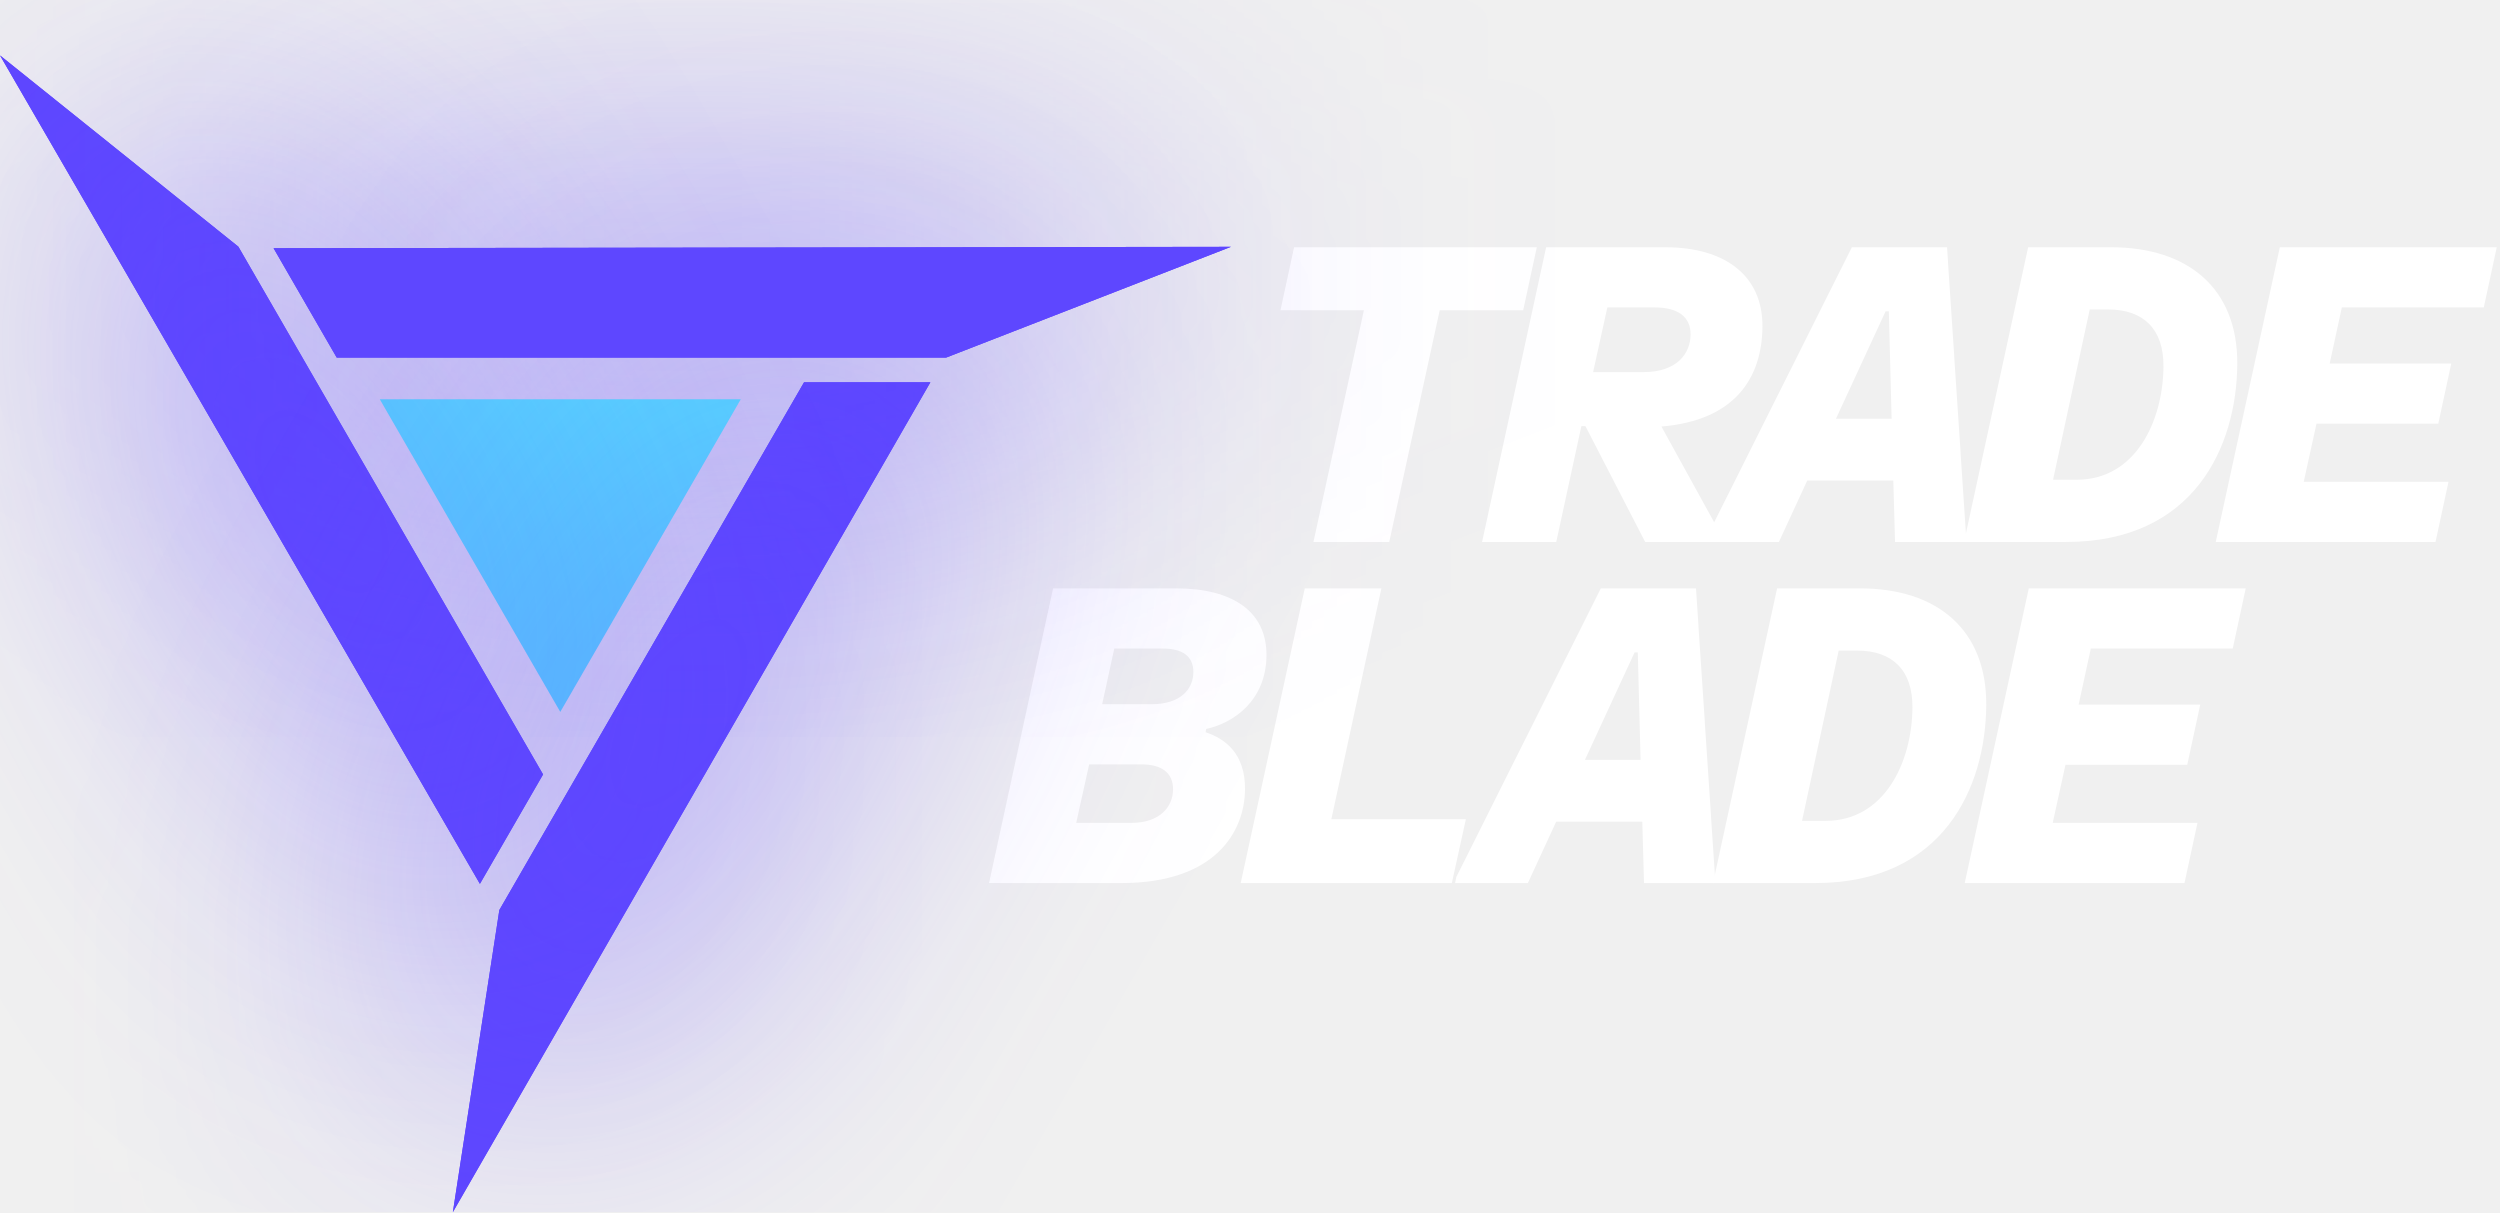
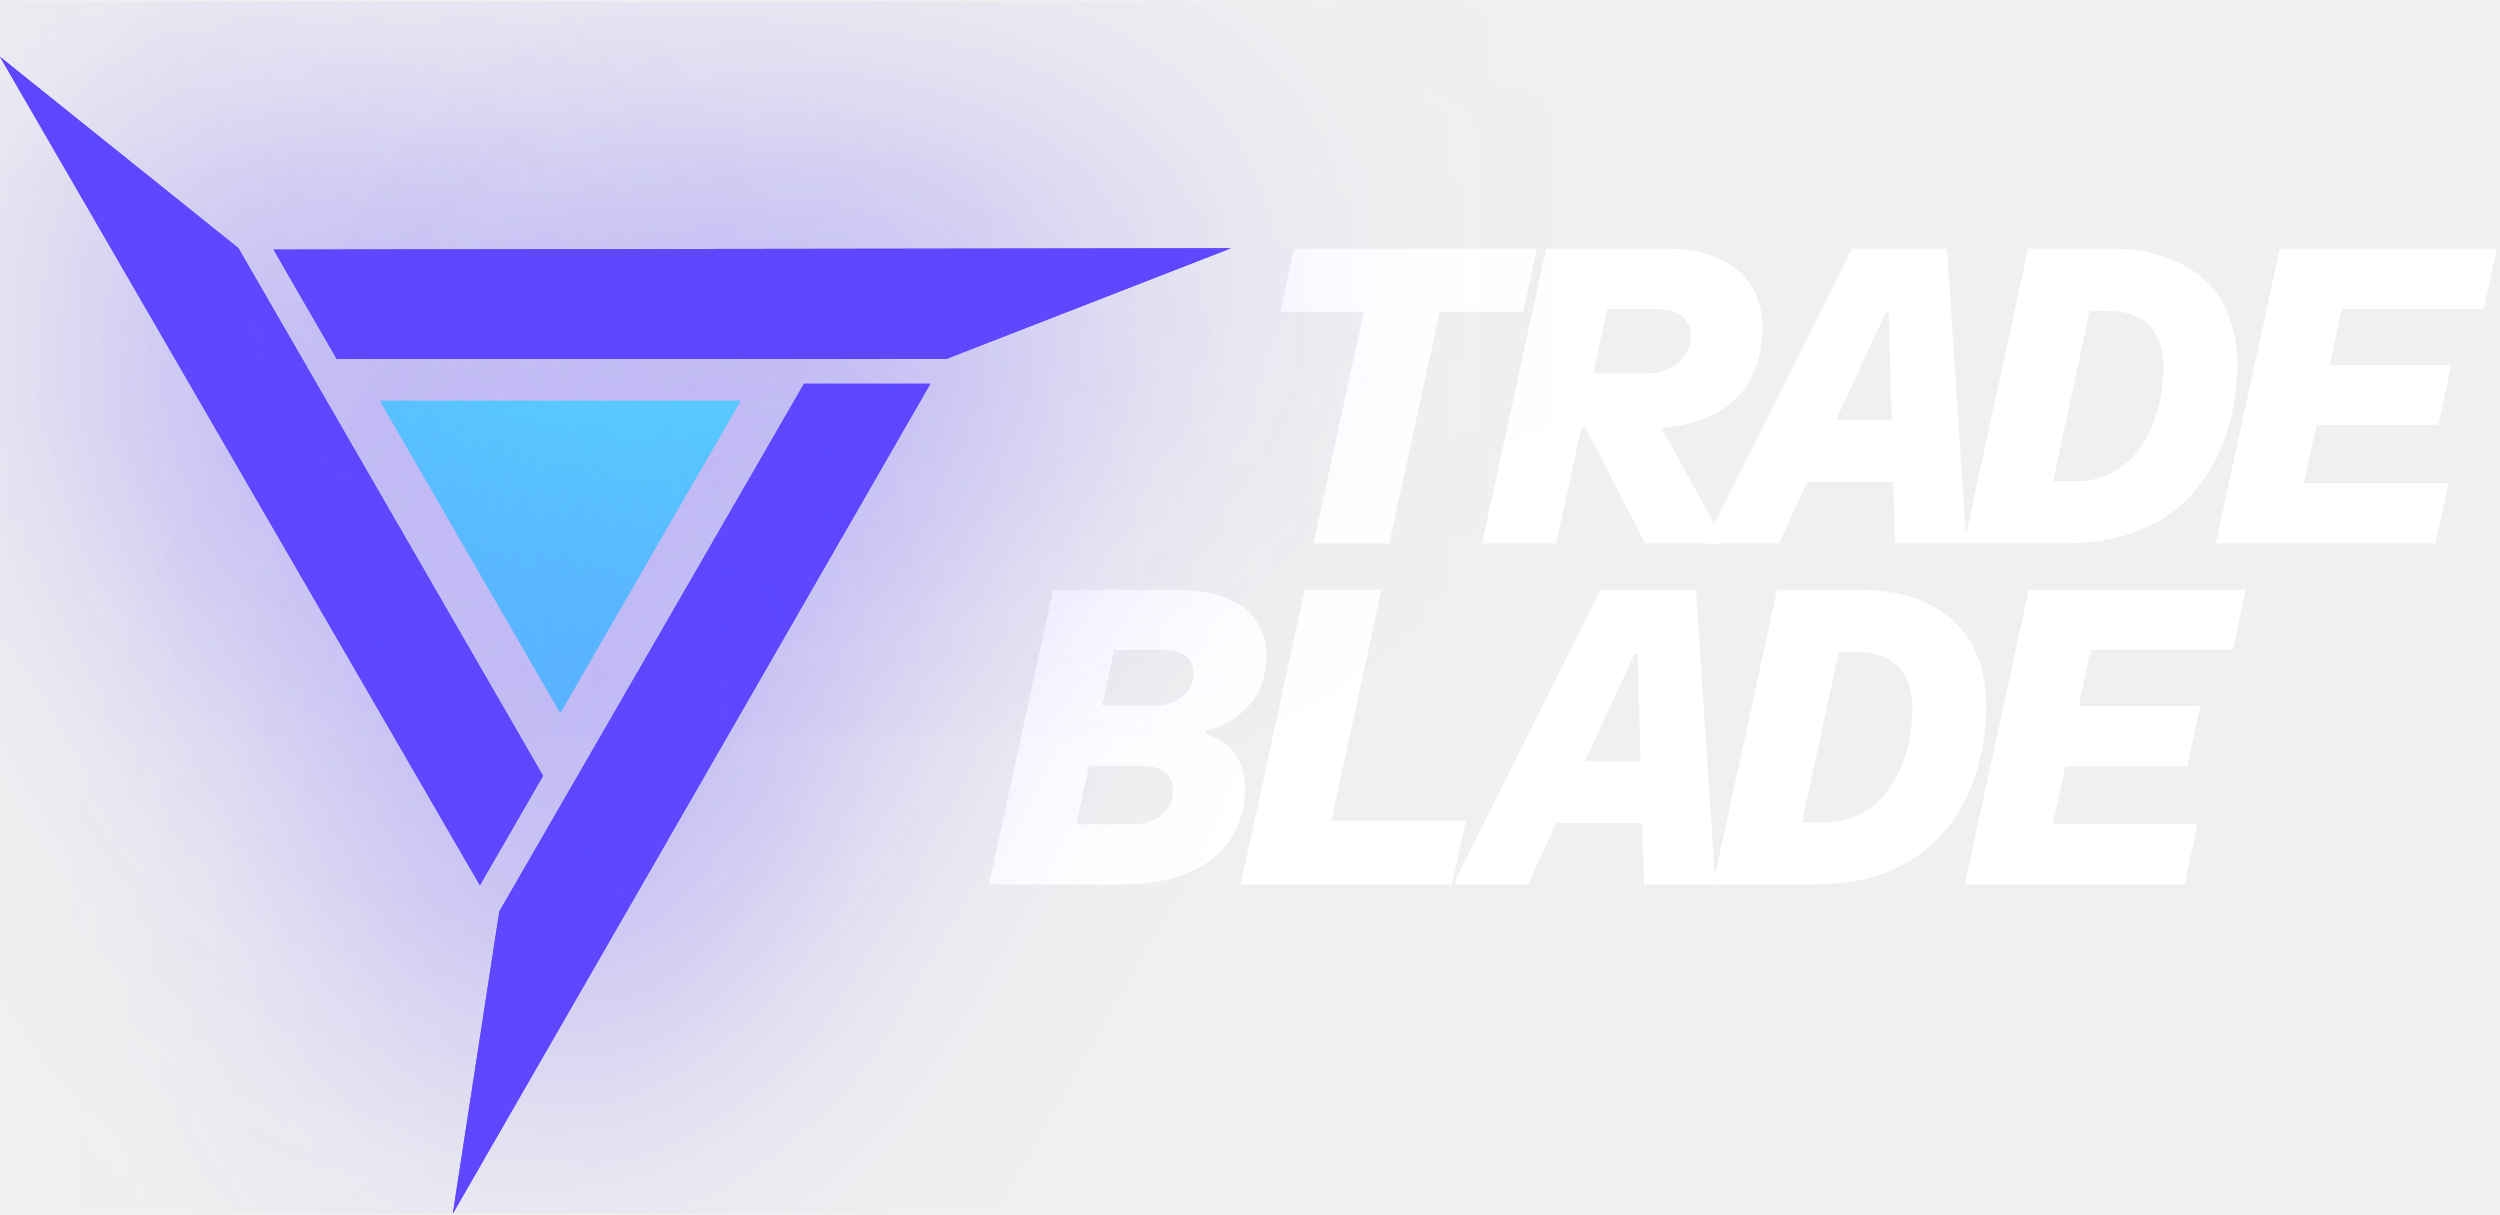
- <svg xmlns="http://www.w3.org/2000/svg" width="132" height="64" viewBox="0 0 132 64" fill="none">
+ <svg xmlns="http://www.w3.org/2000/svg" width="107" height="52" viewBox="0 0 132 64" fill="none">
  <g clip-path="url(#clip0_554_141)">
    <path d="M62.087 31.066H55.603L52.22 46.626H59.203C64.228 46.626 65.72 43.86 65.737 41.677C65.753 39.775 64.673 38.997 63.654 38.662L63.687 38.489C65.116 38.176 66.85 37.009 66.87 34.61C66.888 32.297 65.099 31.066 62.087 31.066ZM56.823 43.449L57.508 40.359H60.266C61.319 40.359 61.944 40.791 61.937 41.688C61.929 42.617 61.22 43.449 59.73 43.449H56.823ZM58.194 37.182L58.835 34.243H61.38C62.433 34.243 63.016 34.642 63.009 35.496C63.002 36.382 62.335 37.182 60.813 37.182H58.194Z" fill="white" />
    <path d="M68.892 31.066L65.509 46.626H76.657L77.398 43.255H70.295L72.938 31.066H68.892Z" fill="white" />
    <path d="M84.523 31.066L76.895 46.302L76.829 46.626H80.672L82.167 43.384H86.713L86.804 46.626H90.487L90.553 46.302L89.548 31.066H84.523ZM83.684 40.121L86.306 34.448H86.476L86.622 40.121H83.684Z" fill="white" />
    <path d="M98.206 31.066H93.831L90.448 46.626H95.835C102.616 46.626 104.839 41.569 104.874 37.247C104.906 33.238 102.273 31.066 98.206 31.066ZM95.148 43.341L97.083 34.351H98.052C99.926 34.351 100.993 35.388 100.977 37.365C100.953 40.251 99.502 43.341 96.393 43.341H95.148Z" fill="white" />
    <path d="M107.12 31.066L103.737 46.626H115.341L116.026 43.449H108.383L109.057 40.38H115.487L116.173 37.203H109.753L110.395 34.243H117.889L118.575 31.066H107.12Z" fill="white" />
    <path d="M68.326 13.055L67.607 16.383H72.014L69.35 28.616H73.352L76.017 16.383H80.424L81.143 13.055H68.326Z" fill="white" />
    <path d="M87.927 13.055H81.636L78.253 28.616H82.17L83.497 22.499H83.71L86.865 28.616H90.836L90.902 28.291L87.723 22.521C91.601 22.197 93.035 19.96 93.057 17.248C93.078 14.568 91.1 13.055 87.927 13.055ZM84.116 19.647L84.868 16.232H87.37C88.583 16.232 89.271 16.718 89.263 17.669C89.255 18.663 88.545 19.647 86.778 19.647H84.116Z" fill="white" />
    <path d="M97.778 13.055L90.15 28.291L90.083 28.616H93.926L95.422 25.374H99.967L100.058 28.616H103.742L103.808 28.291L102.803 13.055H97.778ZM96.938 22.11L99.56 16.437H99.731L99.877 22.11H96.938Z" fill="white" />
    <path d="M111.461 13.055H107.086L103.702 28.616H109.089C115.87 28.616 118.093 23.558 118.128 19.236C118.161 15.227 115.528 13.055 111.461 13.055ZM108.402 25.331L110.338 16.34H111.307C113.18 16.34 114.247 17.378 114.231 19.355C114.208 22.24 112.756 25.331 109.648 25.331H108.402Z" fill="white" />
    <path d="M120.375 13.055L116.991 28.616H128.595L129.281 25.439H121.637L122.311 22.37H128.741L129.427 19.193H123.008L123.649 16.232H131.144L131.829 13.055H120.375Z" fill="white" />
    <path d="M25.339 46.668L-2.90388e-05 2.925L12.586 13.025L28.674 40.89L25.339 46.668Z" fill="#5E47FF" />
    <path d="M49.124 20.185L23.911 64L26.365 48.05L42.453 20.185L49.124 20.185Z" fill="#5E47FF" />
    <path d="M14.443 13.104L64.995 13.032L49.955 18.881L17.779 18.881L14.443 13.104Z" fill="#5E47FF" />
    <path d="M25.339 46.668L-2.90388e-05 2.925L12.586 13.025L28.674 40.89L25.339 46.668Z" fill="#5E47FF" />
    <path d="M49.124 20.185L23.911 64L26.365 48.05L42.453 20.185L49.124 20.185Z" fill="#5E47FF" />
    <g filter="url(#filter0_f_554_141)">
      <path d="M14.443 13.104L64.995 13.032L49.955 18.881L17.779 18.881L14.443 13.104Z" fill="#5E47FF" />
    </g>
    <path d="M29.583 37.589L39.113 21.082H20.053L29.583 37.589Z" fill="#57E1FF" />
    <g filter="url(#filter1_f_554_141)">
      <path d="M25.339 46.668L-2.90388e-05 2.925L12.586 13.025L28.674 40.89L25.339 46.668Z" fill="#5E47FF" />
    </g>
    <g filter="url(#filter2_f_554_141)">
      <path d="M49.124 20.185L23.911 64L26.365 48.05L42.453 20.185L49.124 20.185Z" fill="#5E47FF" />
    </g>
    <path d="M14.443 13.104L64.995 13.032L49.955 18.881L17.779 18.881L14.443 13.104Z" fill="#5E47FF" />
  </g>
  <defs>
    <filter id="filter0_f_554_141" x="-5.557" y="-6.969" width="90.552" height="45.85" filterUnits="userSpaceOnUse" color-interpolation-filters="sRGB">
      <feFlood flood-opacity="0" result="BackgroundImageFix" />
      <feBlend mode="normal" in="SourceGraphic" in2="BackgroundImageFix" result="shape" />
      <feGaussianBlur stdDeviation="10" result="effect1_foregroundBlur_554_141" />
    </filter>
    <filter id="filter1_f_554_141" x="-20" y="-17.075" width="68.674" height="83.743" filterUnits="userSpaceOnUse" color-interpolation-filters="sRGB">
      <feFlood flood-opacity="0" result="BackgroundImageFix" />
      <feBlend mode="normal" in="SourceGraphic" in2="BackgroundImageFix" result="shape" />
      <feGaussianBlur stdDeviation="10" result="effect1_foregroundBlur_554_141" />
    </filter>
    <filter id="filter2_f_554_141" x="3.911" y="0.185" width="65.213" height="83.815" filterUnits="userSpaceOnUse" color-interpolation-filters="sRGB">
      <feFlood flood-opacity="0" result="BackgroundImageFix" />
      <feBlend mode="normal" in="SourceGraphic" in2="BackgroundImageFix" result="shape" />
      <feGaussianBlur stdDeviation="10" result="effect1_foregroundBlur_554_141" />
    </filter>
    <clipPath id="clip0_554_141">
      <rect width="131.829" height="64" fill="white" />
    </clipPath>
  </defs>
</svg>
